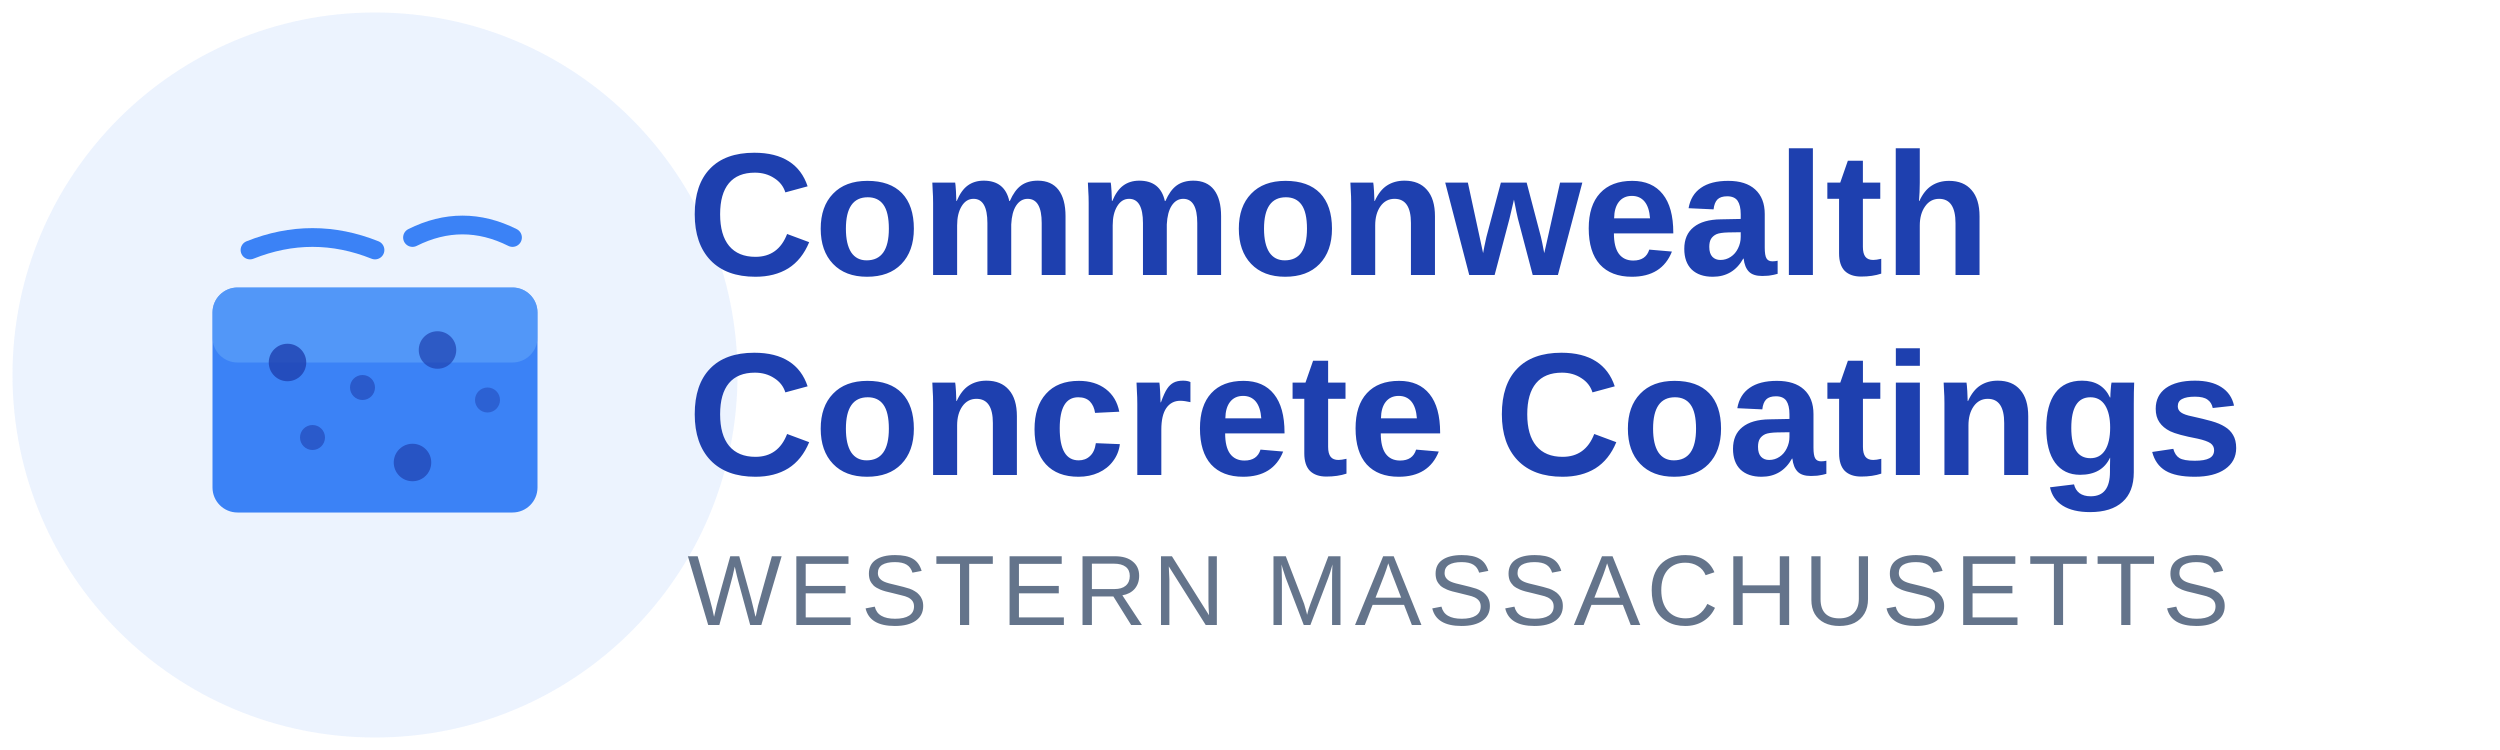
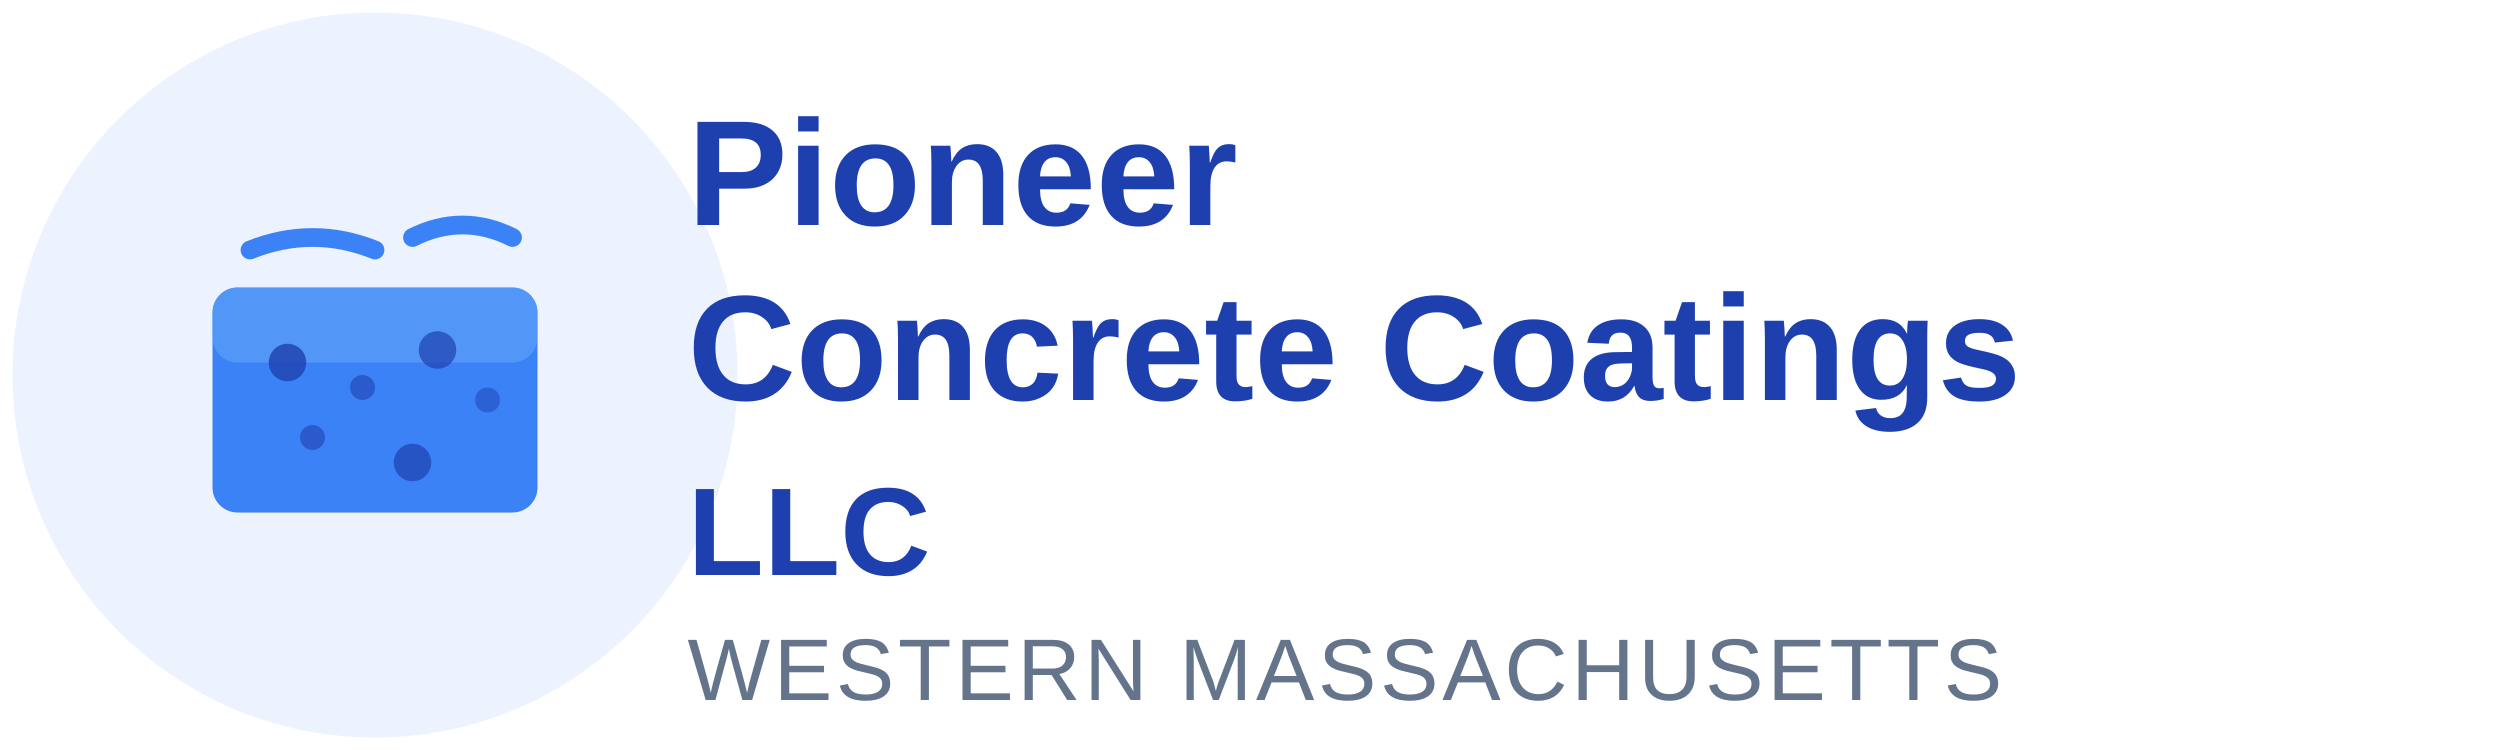
<svg xmlns="http://www.w3.org/2000/svg" viewBox="0 0 200 60">
  <circle cx="30" cy="30" r="28" fill="#3b82f6" opacity="0.1" stroke="#3b82f6" stroke-width="2" />
  <g transform="translate(15, 15)">
    <rect x="2" y="8" width="26" height="18" fill="#3b82f6" rx="2" />
    <rect x="2" y="8" width="26" height="6" fill="#60a5fa" rx="2" opacity="0.6" />
    <circle cx="8" cy="14" r="1.5" fill="#1e40af" opacity="0.8" />
    <circle cx="14" cy="16" r="1" fill="#1e40af" opacity="0.6" />
    <circle cx="20" cy="13" r="1.5" fill="#1e40af" opacity="0.7" />
    <circle cx="24" cy="17" r="1" fill="#1e40af" opacity="0.5" />
    <circle cx="10" cy="20" r="1" fill="#1e40af" opacity="0.6" />
    <circle cx="18" cy="22" r="1.5" fill="#1e40af" opacity="0.7" />
    <path d="M 5 5 Q 10 3 15 5" stroke="#3b82f6" stroke-width="1.5" fill="none" stroke-linecap="round" />
    <path d="M 18 4 Q 22 2 26 4" stroke="#3b82f6" stroke-width="1.5" fill="none" stroke-linecap="round" />
  </g>
-   <text x="55" y="22" font-family="Arial, sans-serif" font-size="14" font-weight="bold" fill="#1e40af">
-     Commonwealth
+   <text x="55" y="18" font-family="Arial, sans-serif" font-size="12" font-weight="bold" fill="#1e40af">
+     Pioneer
  </text>
-   <text x="55" y="38" font-family="Arial, sans-serif" font-size="14" font-weight="bold" fill="#1e40af">
+   <text x="55" y="32" font-family="Arial, sans-serif" font-size="12" font-weight="bold" fill="#1e40af">
    Concrete Coatings
  </text>
-   <text x="55" y="50" font-family="Arial, sans-serif" font-size="8" fill="#64748b" letter-spacing="0.5">
+   <text x="55" y="46" font-family="Arial, sans-serif" font-size="10" font-weight="bold" fill="#1e40af">
+     LLC
+   </text>
+   <text x="55" y="56" font-family="Arial, sans-serif" font-size="7" fill="#64748b" letter-spacing="0.3">
    WESTERN MASSACHUSETTS
  </text>
</svg>
